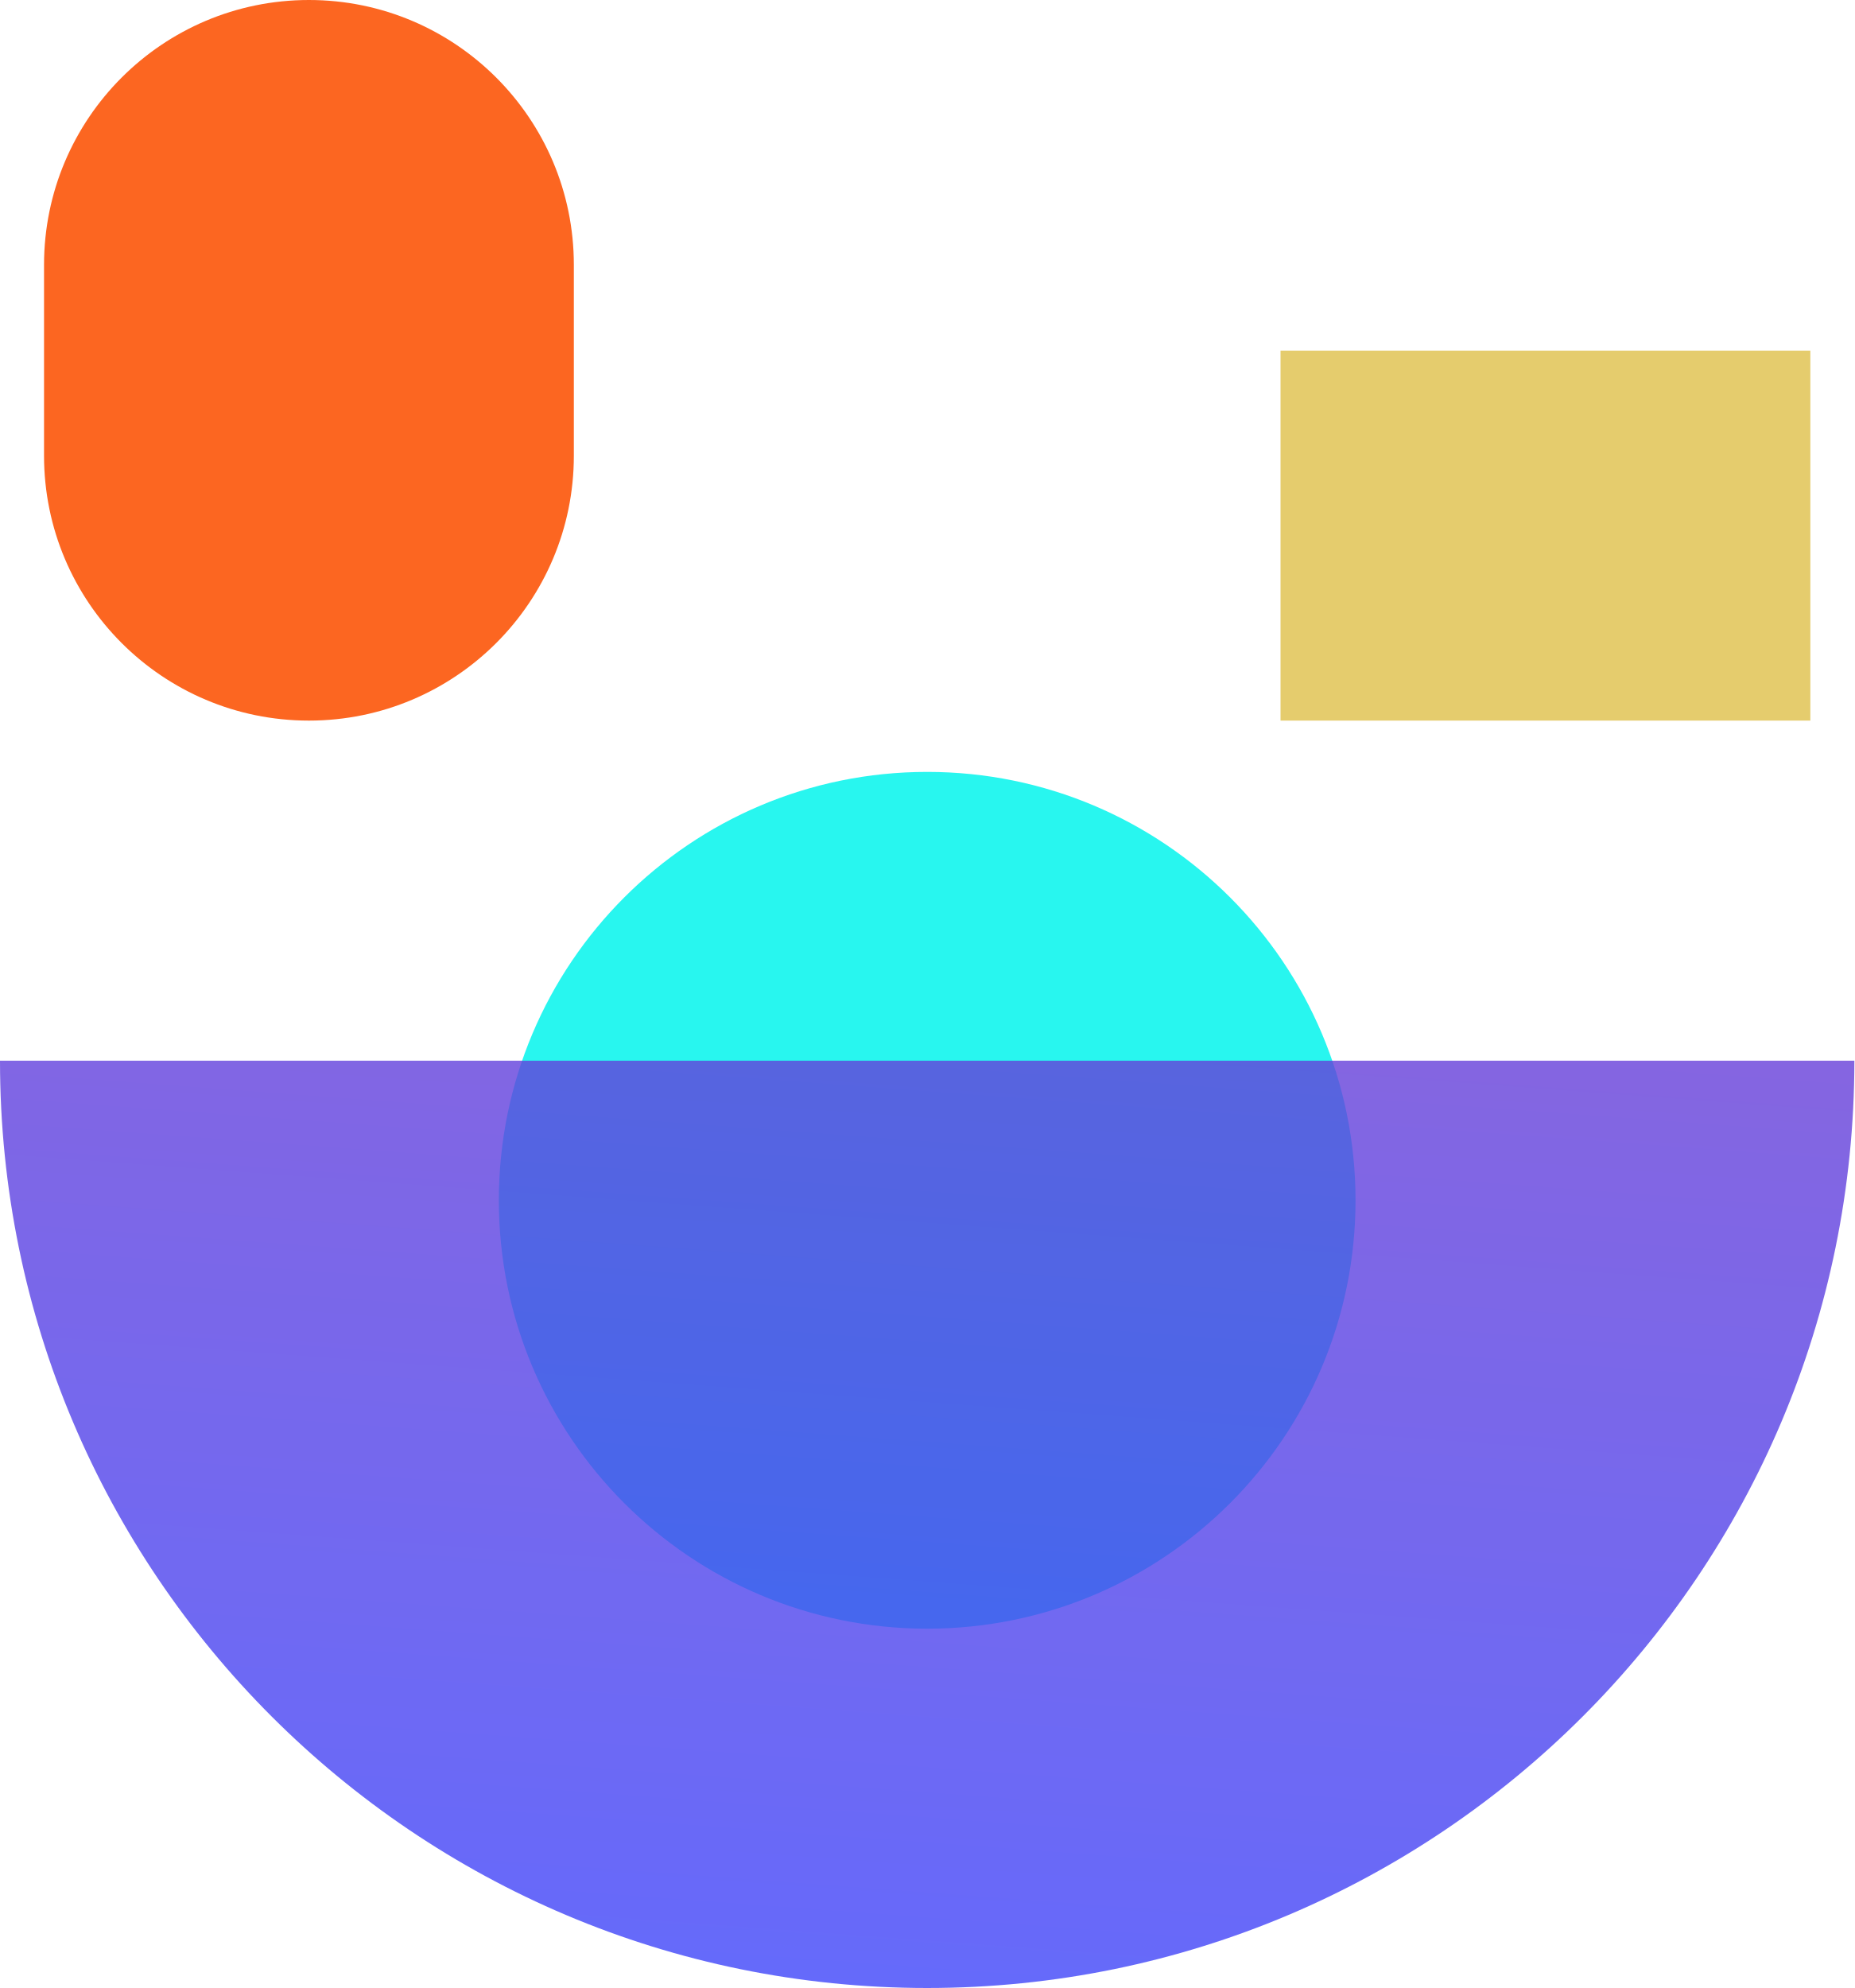
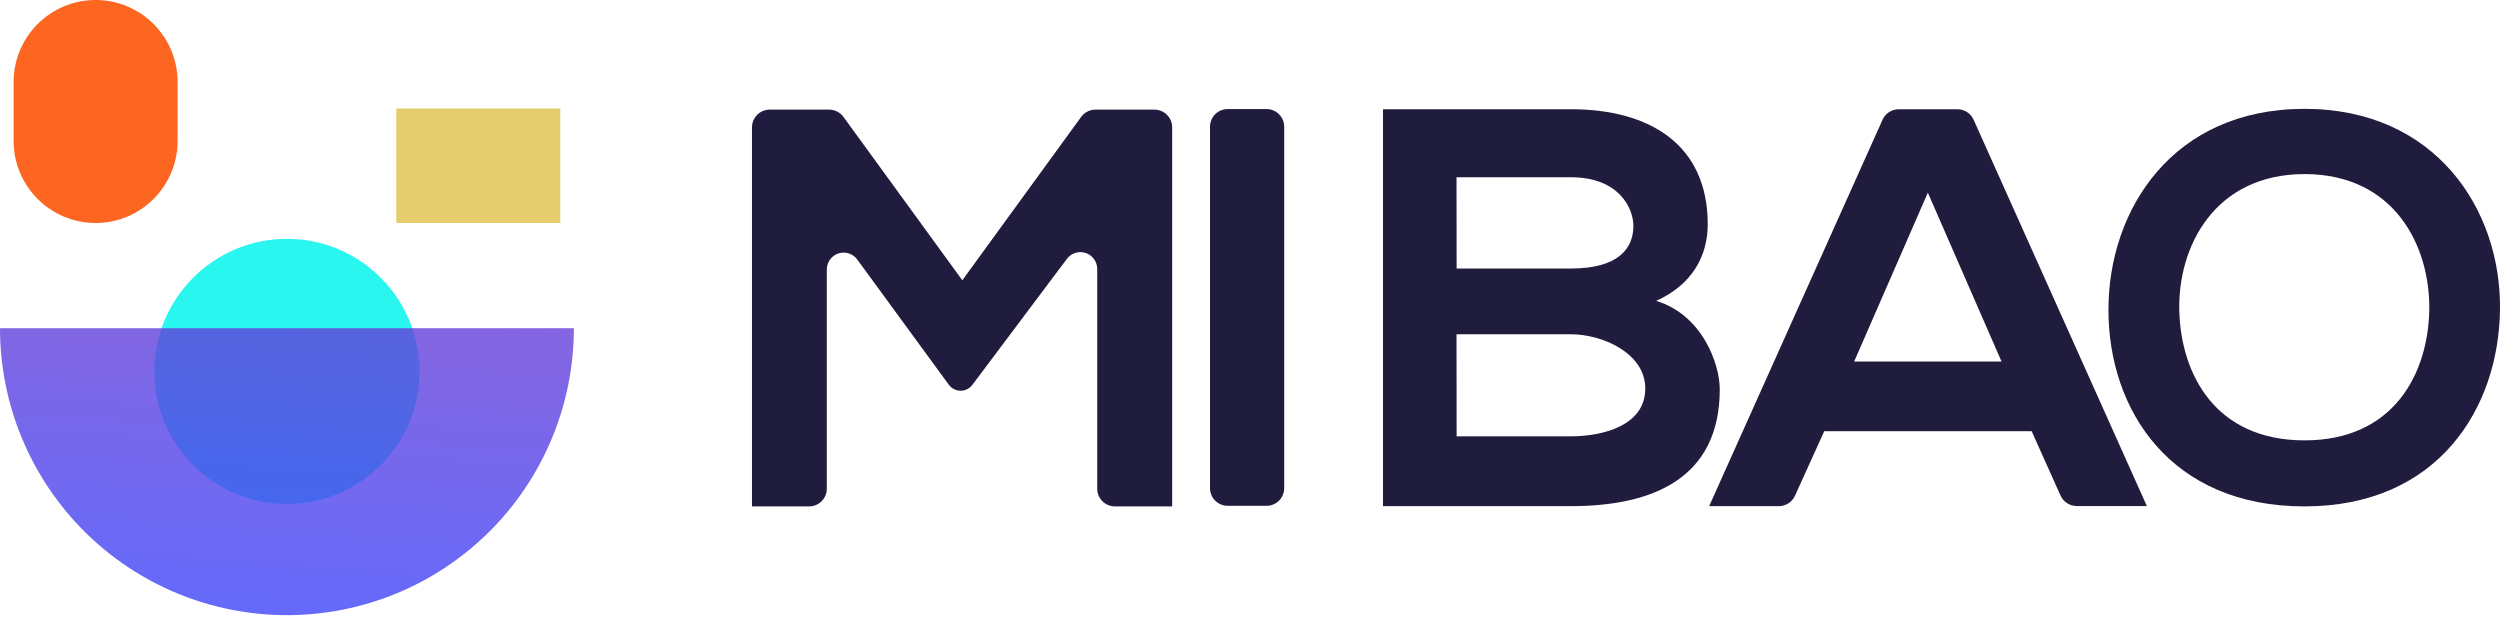
- <svg xmlns="http://www.w3.org/2000/svg" id="图层_1" data-name="图层 1" viewBox="0 0 349.58 374.73">
+ <svg xmlns="http://www.w3.org/2000/svg" width="82" height="21" viewBox="0 0 82 21" fill="none">
+   <path d="M35.001 8.482L31.893 12.624C31.848 12.684 31.79 12.732 31.724 12.765C31.657 12.799 31.584 12.816 31.509 12.816V12.816C31.434 12.816 31.36 12.798 31.292 12.764C31.225 12.73 31.166 12.681 31.122 12.62L28.111 8.503C28.041 8.412 27.945 8.345 27.836 8.311C27.726 8.277 27.609 8.277 27.5 8.313C27.391 8.348 27.296 8.417 27.228 8.509C27.16 8.601 27.122 8.712 27.119 8.826V16.029C27.119 16.105 27.104 16.181 27.075 16.251C27.046 16.322 27.003 16.386 26.949 16.44C26.895 16.494 26.831 16.537 26.76 16.566C26.689 16.595 26.614 16.61 26.537 16.61H24.665V4.177C24.665 4.101 24.68 4.025 24.709 3.955C24.739 3.884 24.782 3.82 24.836 3.766C24.89 3.712 24.954 3.669 25.025 3.64C25.096 3.611 25.171 3.596 25.248 3.596H27.196C27.287 3.596 27.378 3.617 27.459 3.659C27.541 3.701 27.612 3.761 27.666 3.835L31.564 9.193L35.461 3.835C35.515 3.761 35.586 3.7 35.668 3.659C35.749 3.617 35.84 3.596 35.932 3.596H37.865C38.019 3.596 38.167 3.657 38.276 3.766C38.385 3.875 38.447 4.023 38.447 4.177V16.61H36.571C36.494 16.61 36.418 16.595 36.348 16.566C36.277 16.537 36.213 16.494 36.159 16.44C36.105 16.386 36.062 16.322 36.033 16.251C36.004 16.181 35.989 16.105 35.989 16.029V8.813C35.987 8.699 35.95 8.588 35.882 8.496C35.815 8.404 35.721 8.334 35.612 8.298C35.504 8.262 35.387 8.26 35.277 8.293C35.168 8.326 35.071 8.392 35.001 8.482V8.482Z" fill="#201C3D" />
+   <path d="M39.688 16.01V4.158C39.688 4.004 39.749 3.856 39.858 3.747C39.967 3.638 40.115 3.577 40.269 3.577H41.541C41.695 3.577 41.843 3.638 41.952 3.747C42.061 3.856 42.122 4.004 42.122 4.158V16.01C42.122 16.164 42.061 16.312 41.952 16.421C41.843 16.53 41.695 16.591 41.541 16.591H40.269C40.115 16.591 39.967 16.53 39.858 16.421C39.749 16.312 39.688 16.164 39.688 16.01V16.01Z" fill="#201C3D" />
+   <path d="M56.014 7.357C56.014 8.361 55.531 9.328 54.322 9.868C55.847 10.332 56.408 11.95 56.408 12.771C56.408 15.672 54.233 16.601 51.537 16.601H45.362V3.583H51.529C54.1 3.583 56.014 4.736 56.014 7.357ZM47.777 8.807H51.529C53.073 8.807 53.575 8.156 53.575 7.412C53.575 6.818 53.092 5.814 51.529 5.814H47.774L47.777 8.807ZM47.777 14.311H51.529C52.534 14.311 53.965 13.976 53.965 12.746C53.969 11.574 52.542 10.964 51.529 10.964H47.774L47.777 14.311Z" fill="#201C3D" />
+   <path d="M66.639 14.144H59.835L58.875 16.261C58.828 16.363 58.754 16.449 58.66 16.509C58.566 16.57 58.456 16.602 58.344 16.602H56.06L61.748 3.926C61.794 3.824 61.868 3.737 61.963 3.676C62.057 3.615 62.167 3.583 62.279 3.583H64.203C64.315 3.583 64.425 3.615 64.519 3.676C64.613 3.737 64.688 3.824 64.734 3.926L70.417 16.598H68.116C68.004 16.598 67.894 16.565 67.8 16.504C67.705 16.443 67.631 16.356 67.585 16.253L66.639 14.144ZM63.233 6.319L60.816 11.859H65.651L63.233 6.319Z" fill="#201C3D" />
+   <path d="M82 10.144C81.964 13.377 79.982 16.61 75.587 16.61C71.193 16.61 69.157 13.448 69.157 10.161C69.157 6.874 71.264 3.57 75.587 3.57C79.894 3.57 82.038 6.879 82 10.144ZM71.481 10.193C71.534 12.248 72.641 14.444 75.589 14.444C78.537 14.444 79.639 12.23 79.68 10.176C79.715 8.068 78.537 5.71 75.589 5.71C72.641 5.71 71.427 8.089 71.481 10.193Z" fill="#201C3D" />
+   <path d="M18.377 3.559H12.998V7.314H18.377V3.559Z" fill="#E5CC6D" />
+   <path d="M5.825 2.689C5.825 1.204 4.621 0 3.136 0C1.651 0 0.447 1.204 0.447 2.689V4.625C0.447 6.11 1.651 7.314 3.136 7.314C4.621 7.314 5.825 6.11 5.825 4.625V2.689Z" fill="#FC6621" />
+   <path opacity="0.86" d="M9.411 16.53C11.813 16.53 13.759 14.584 13.759 12.182C13.759 9.781 11.813 7.834 9.411 7.834C7.01 7.834 5.063 9.781 5.063 12.182C5.063 14.584 7.01 16.53 9.411 16.53Z" fill="#06F4ED" />
+   <path opacity="0.8" d="M0 10.766C0 13.262 0.992 15.656 2.757 17.421C4.522 19.186 6.916 20.177 9.412 20.177C11.908 20.177 14.302 19.186 16.067 17.421C17.832 15.656 18.823 13.262 18.823 10.766H0Z" fill="url(#paint0_linear_2924_4068)" />
  <defs>
-     <style>.cls-1{fill:#e5cc6d;}.cls-2{fill:#fc6621;}.cls-3{fill:#06f4ed;opacity:0.86;}.cls-4{opacity:0.8;fill:url(#未命名的渐变_242);}</style>
-     <linearGradient id="未命名的渐变_242" x1="176.52" y1="179.86" x2="161.57" y2="381.69" gradientUnits="userSpaceOnUse">
-       <stop offset="0" stop-color="#683fd7" />
-       <stop offset="1" stop-color="#3d45fb" />
+     <linearGradient id="paint0_linear_2924_4068" x1="9.505" y1="9.685" x2="8.7" y2="20.552" gradientUnits="userSpaceOnUse">
+       <stop stop-color="#683FD7" />
+       <stop offset="1" stop-color="#3D45FB" />
    </linearGradient>
  </defs>
-   <rect class="cls-1" x="241.4" y="66.09" width="99.88" height="69.74" />
-   <rect class="cls-2" x="8.3" width="99.88" height="135.83" rx="49.94" />
-   <circle class="cls-3" cx="174.79" cy="226.25" r="80.75" />
-   <path class="cls-4" d="M0,199.94a174.79,174.79,0,0,0,349.58,0Z" />
</svg>
